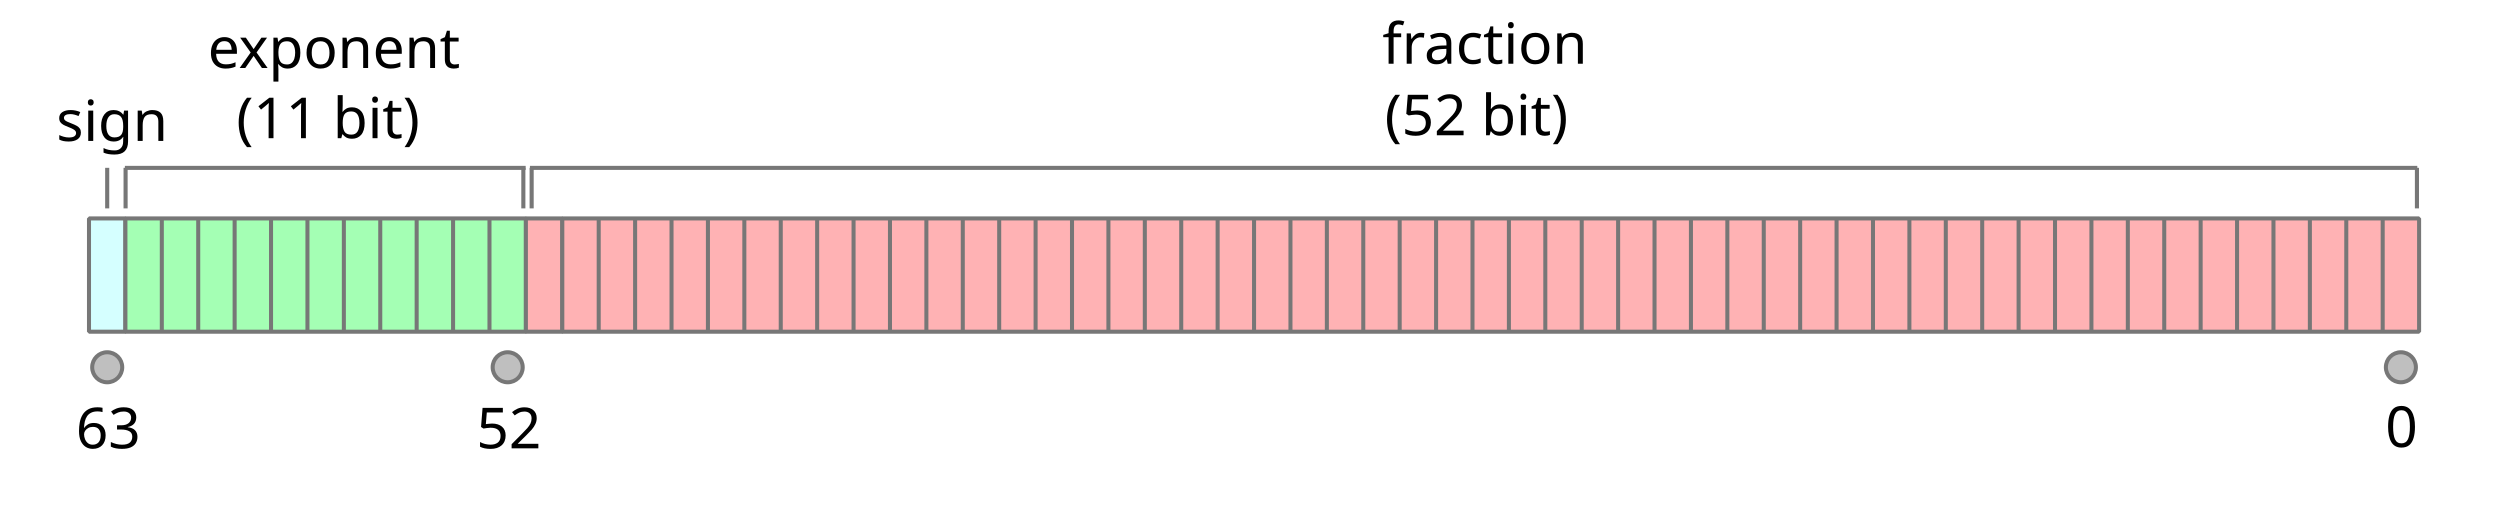
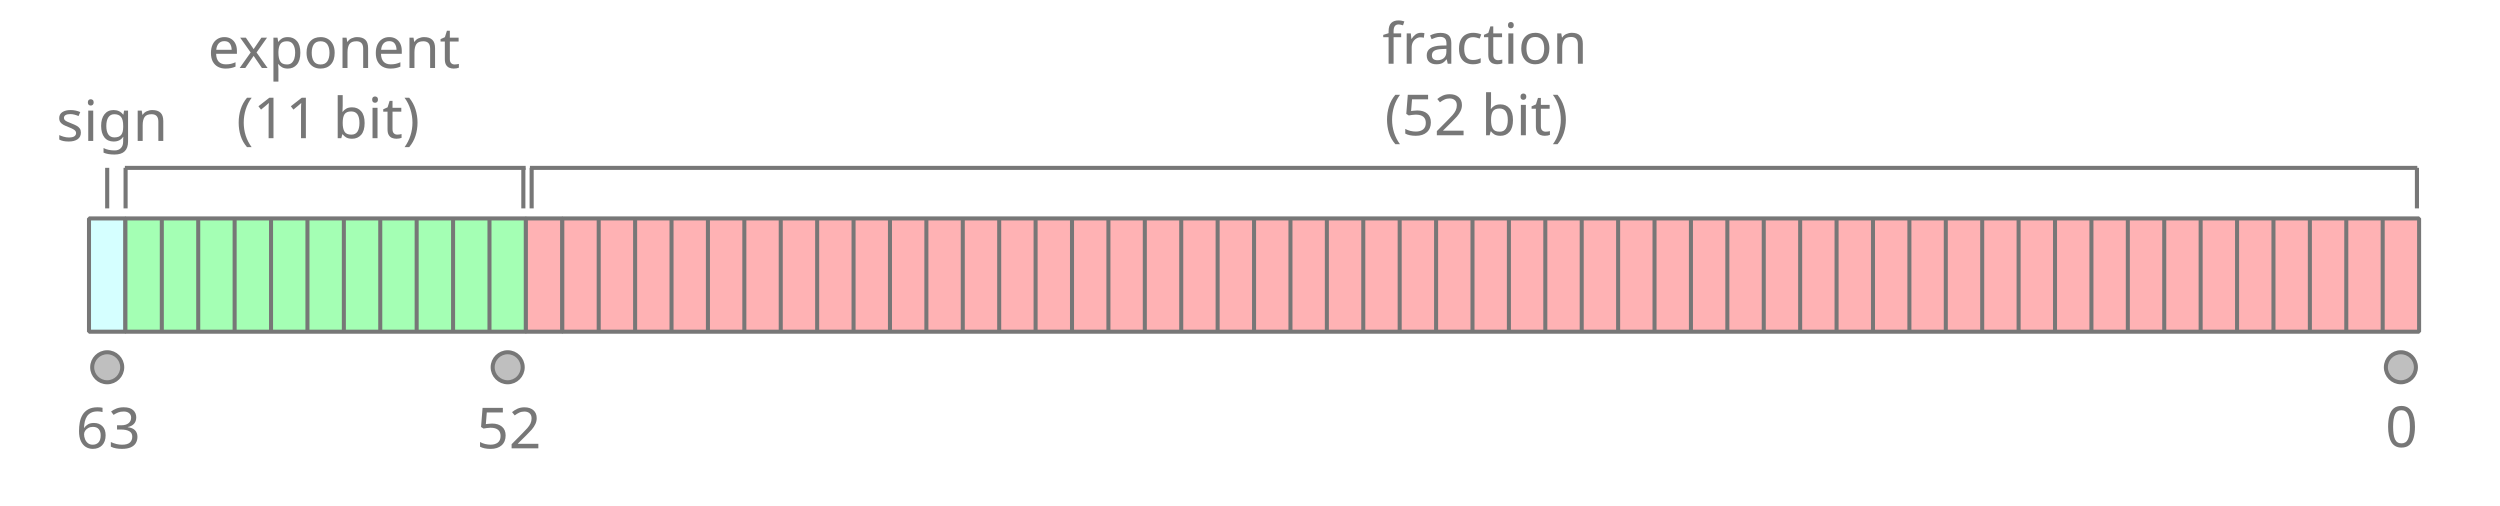
<svg xmlns="http://www.w3.org/2000/svg" width="618" height="125" version="1.0">
  <path fill="#d5ffff" stroke="#777" stroke-linejoin="bevel" d="M22 54h9v28h-9z" />
  <path fill="#a4ffb4" stroke="#777" stroke-linejoin="bevel" d="M31 54h9v28h-9zM40 54h9v28h-9zM49 54h9v28h-9zM58 54h9v28h-9zM67 54h9v28h-9zM76 54h9v28h-9zM85 54h9v28h-9zM94 54h9v28h-9zM103 54h9v28h-9zM112 54h9v28h-9zM121 54h9v28h-9z" />
  <path fill="#ffb2b4" stroke="#777" stroke-linejoin="bevel" font-size="14" d="M130 54h9v28h-9z" />
  <path fill="#ffb2b4" stroke="#777" stroke-linejoin="bevel" d="M139 54h9v28h-9zM148 54h9v28h-9zM157 54h9v28h-9zM166 54h9v28h-9zM175 54h9v28h-9zM184 54h9v28h-9zM193 54h9v28h-9zM202 54h9v28h-9zM211 54h9v28h-9zM220 54h9v28h-9zM229 54h9v28h-9zM238 54h9v28h-9zM247 54h9v28h-9zM256 54h9v28h-9zM265 54h9v28h-9zM274 54h9v28h-9zM283 54h9v28h-9zM292 54h9v28h-9zM301 54h9v28h-9zM310 54h9v28h-9zM319 54h9v28h-9zM328 54h9v28h-9zM337 54h9v28h-9zM346 54h9v28h-9zM355 54h9v28h-9zM364 54h9v28h-9zM373 54h9v28h-9zM382 54h9v28h-9zM391 54h9v28h-9zM400 54h9v28h-9zM409 54h9v28h-9zM418 54h9v28h-9zM427 54h9v28h-9zM436 54h9v28h-9zM445 54h9v28h-9zM454 54h9v28h-9zM463 54h9v28h-9zM472 54h9v28h-9zM481 54h9v28h-9zM490 54h9v28h-9zM499 54h9v28h-9zM508 54h9v28h-9zM517 54h9v28h-9zM526 54h9v28h-9zM535 54h9v28h-9zM544 54h9v28h-9zM553 54h9v28h-9zM562 54h9v28h-9zM571 54h9v28h-9zM580 54h9v28h-9zM589 54h9v28h-9z" />
  <path d="M26.5 41.486v10.028M31.046 41.486v10.028M129.372 41.486v10.028" fill="none" stroke="#777" stroke-width="1.013" />
  <path d="M30.871 41.5h99.075" fill="none" stroke="#777" />
  <path d="M131.423 41.486v10.028" fill="none" stroke="#777" stroke-width="1.013" />
  <path d="M131 41.5h466.556" fill="none" stroke="#777" />
  <path d="M597.467 41.486v10.028" fill="none" stroke="#777" stroke-width="1.013" />
-   <text x="51.38" y="16.813" font-size="12" font-weight="400" font-family="Calibri">
+   <text x="51.38" y="16.813" fill="#777" font-size="12" font-weight="400" font-family="Calibri">
    <tspan x="51.38" y="16.813" font-size="14" font-family="sans">exponent</tspan>
  </text>
-   <text x="58.438" y="34.156" font-size="12" font-weight="400" font-family="Calibri">
+   <text x="58.438" y="34.156" fill="#777" font-size="12" font-weight="400" font-family="Calibri">
    <tspan x="58.438" y="34.156" font-size="14" font-family="sans">(11 bit)</tspan>
  </text>
-   <text x="13.918" y="34.844" font-size="12" font-weight="400" font-family="sans">
+   <text x="13.918" y="34.844" fill="#777" font-size="12" font-weight="400" font-family="sans">
    <tspan x="13.918" y="34.844" font-size="14">sign</tspan>
  </text>
-   <text x="341.73" y="15.752" font-size="14" font-weight="400" font-family="sans">
+   <text x="341.73" y="15.752" fill="#777" font-size="14" font-weight="400" font-family="sans">
    <tspan x="341.73" y="15.752">fraction</tspan>
  </text>
-   <text x="342.307" y="33.43" font-size="14" font-weight="400" font-family="sans">
+   <text x="342.307" y="33.43" fill="#777" font-size="14" font-weight="400" font-family="sans">
    <tspan x="342.307" y="33.43">(52 bit)</tspan>
  </text>
  <path d="M30.212 90.788a3.712 3.712 0 11-7.424 0 3.712 3.712 0 117.424 0z" fill-opacity=".251" stroke="#777" stroke-linejoin="bevel" />
-   <text x="18.765" y="110.822" font-size="14" font-weight="400" font-family="sans">
+   <text x="18.765" y="110.822" fill="#777" font-size="14" font-weight="400" font-family="sans">
    <tspan x="18.765" y="110.822">63</tspan>
  </text>
-   <text x="117.789" y="110.829" font-size="14" font-weight="400" font-family="sans">
+   <text x="117.789" y="110.829" fill="#777" font-size="14" font-weight="400" font-family="sans">
    <tspan x="117.789" y="110.829">52</tspan>
  </text>
  <path d="M129.212 90.788a3.712 3.712 0 11-7.424 0 3.712 3.712 0 117.424 0zM597.212 90.788a3.712 3.712 0 11-7.424 0 3.712 3.712 0 117.424 0z" fill-opacity=".251" stroke="#777" stroke-linejoin="bevel" />
-   <text x="589.651" y="110.504" font-size="14" font-weight="400" font-family="sans">
+   <text x="589.651" y="110.504" fill="#777" font-size="14" font-weight="400" font-family="sans">
    <tspan x="589.651" y="110.504">0</tspan>
  </text>
</svg>
